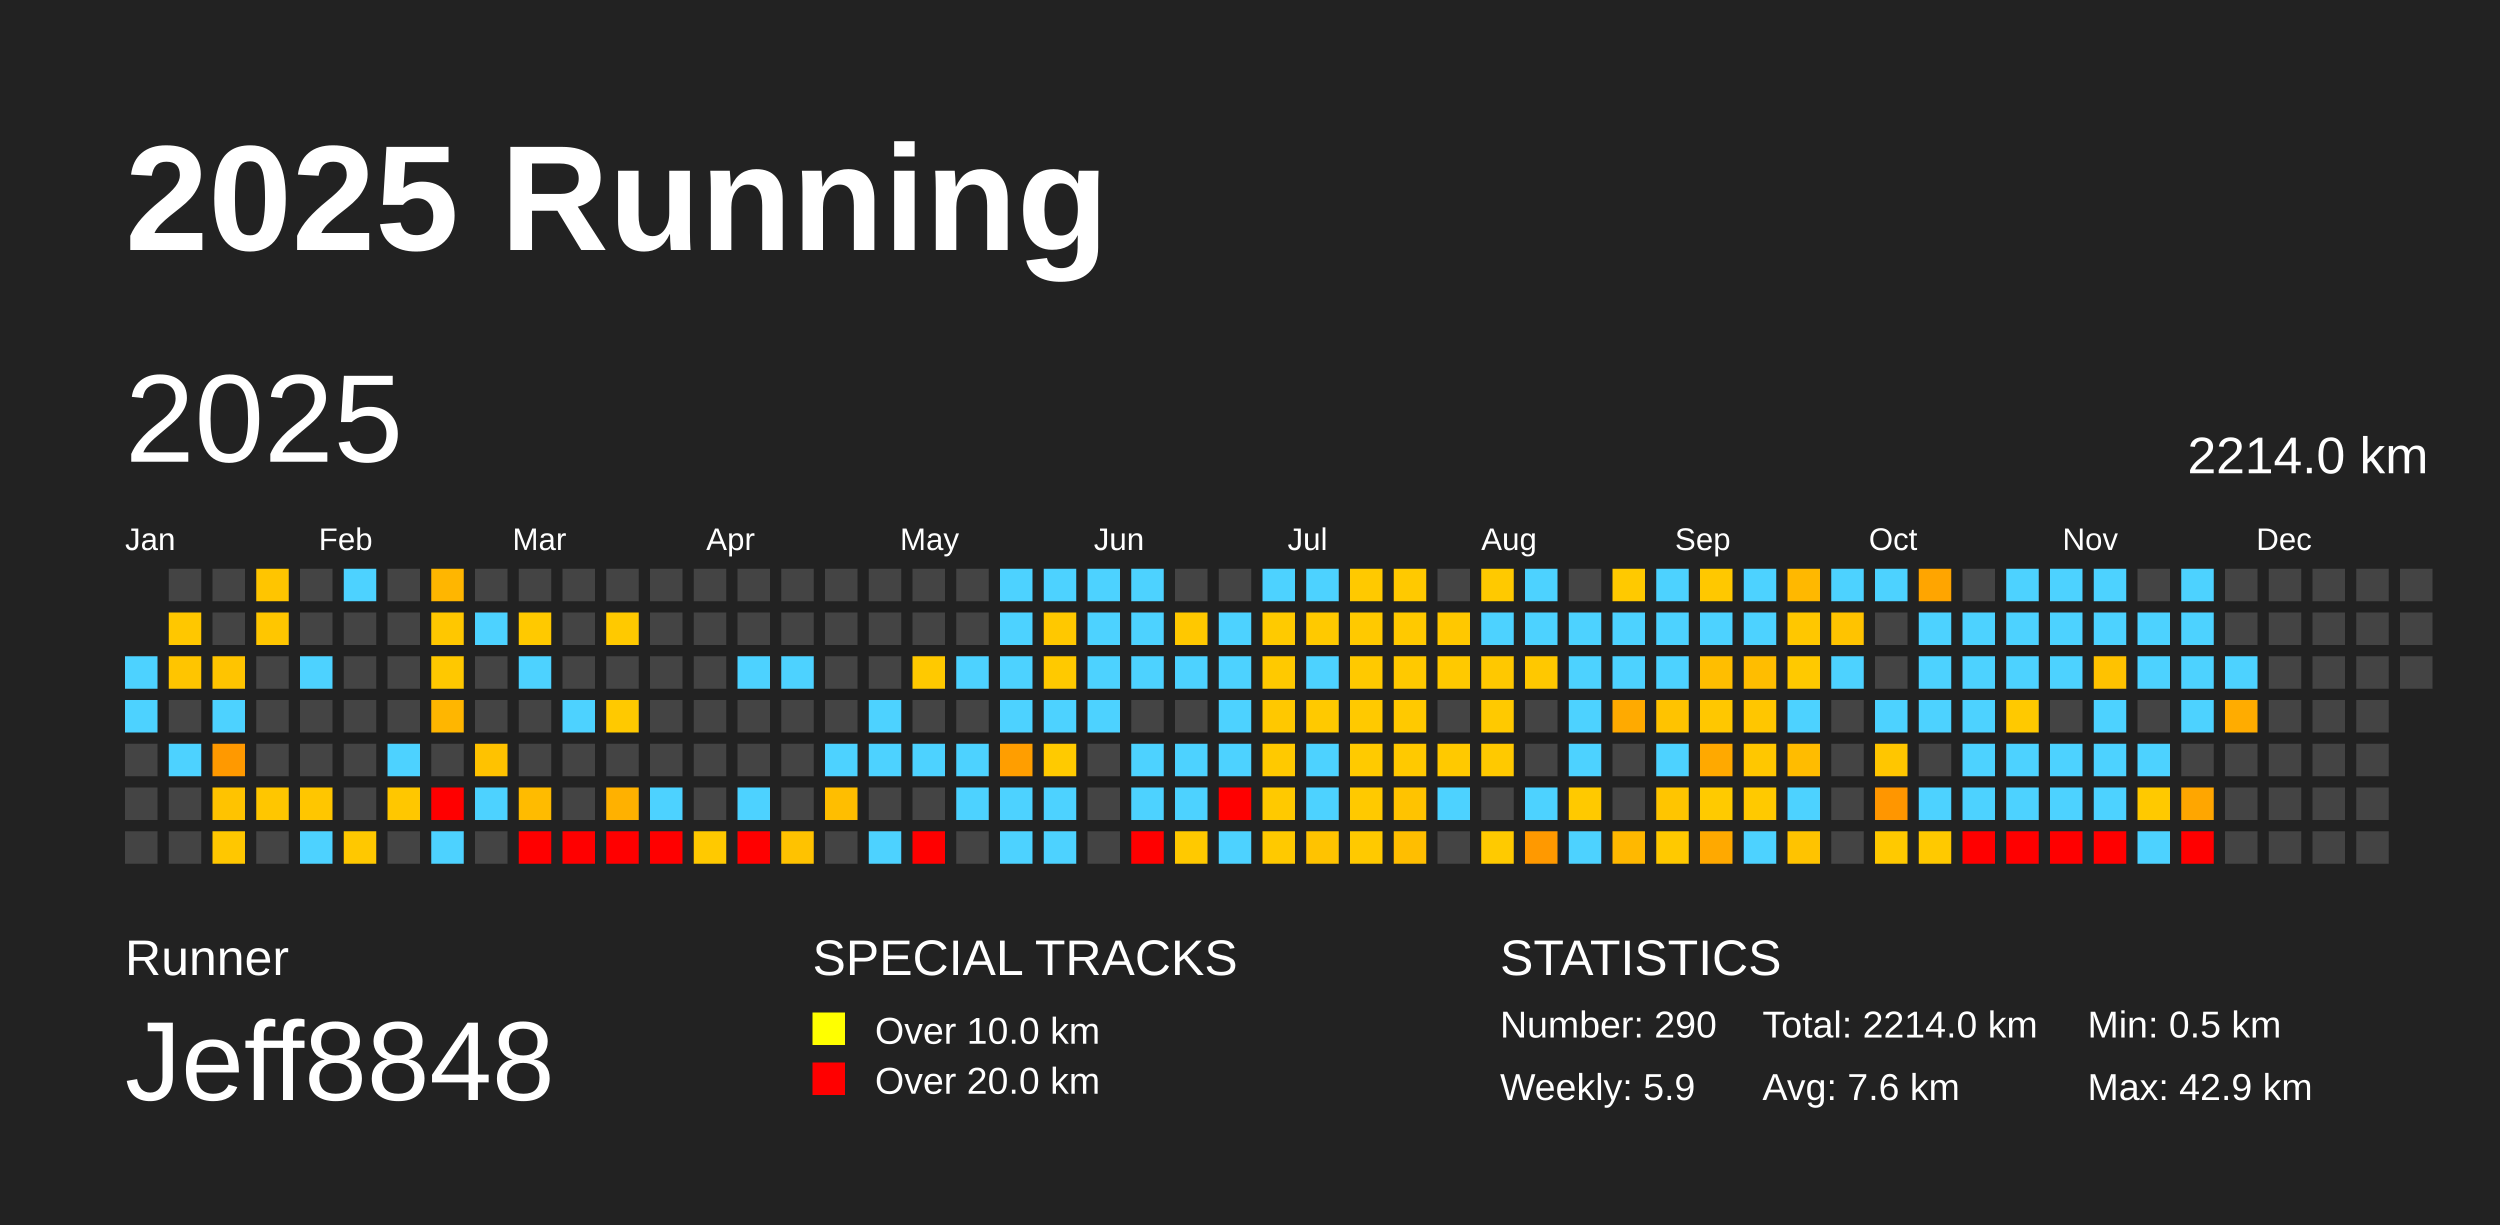
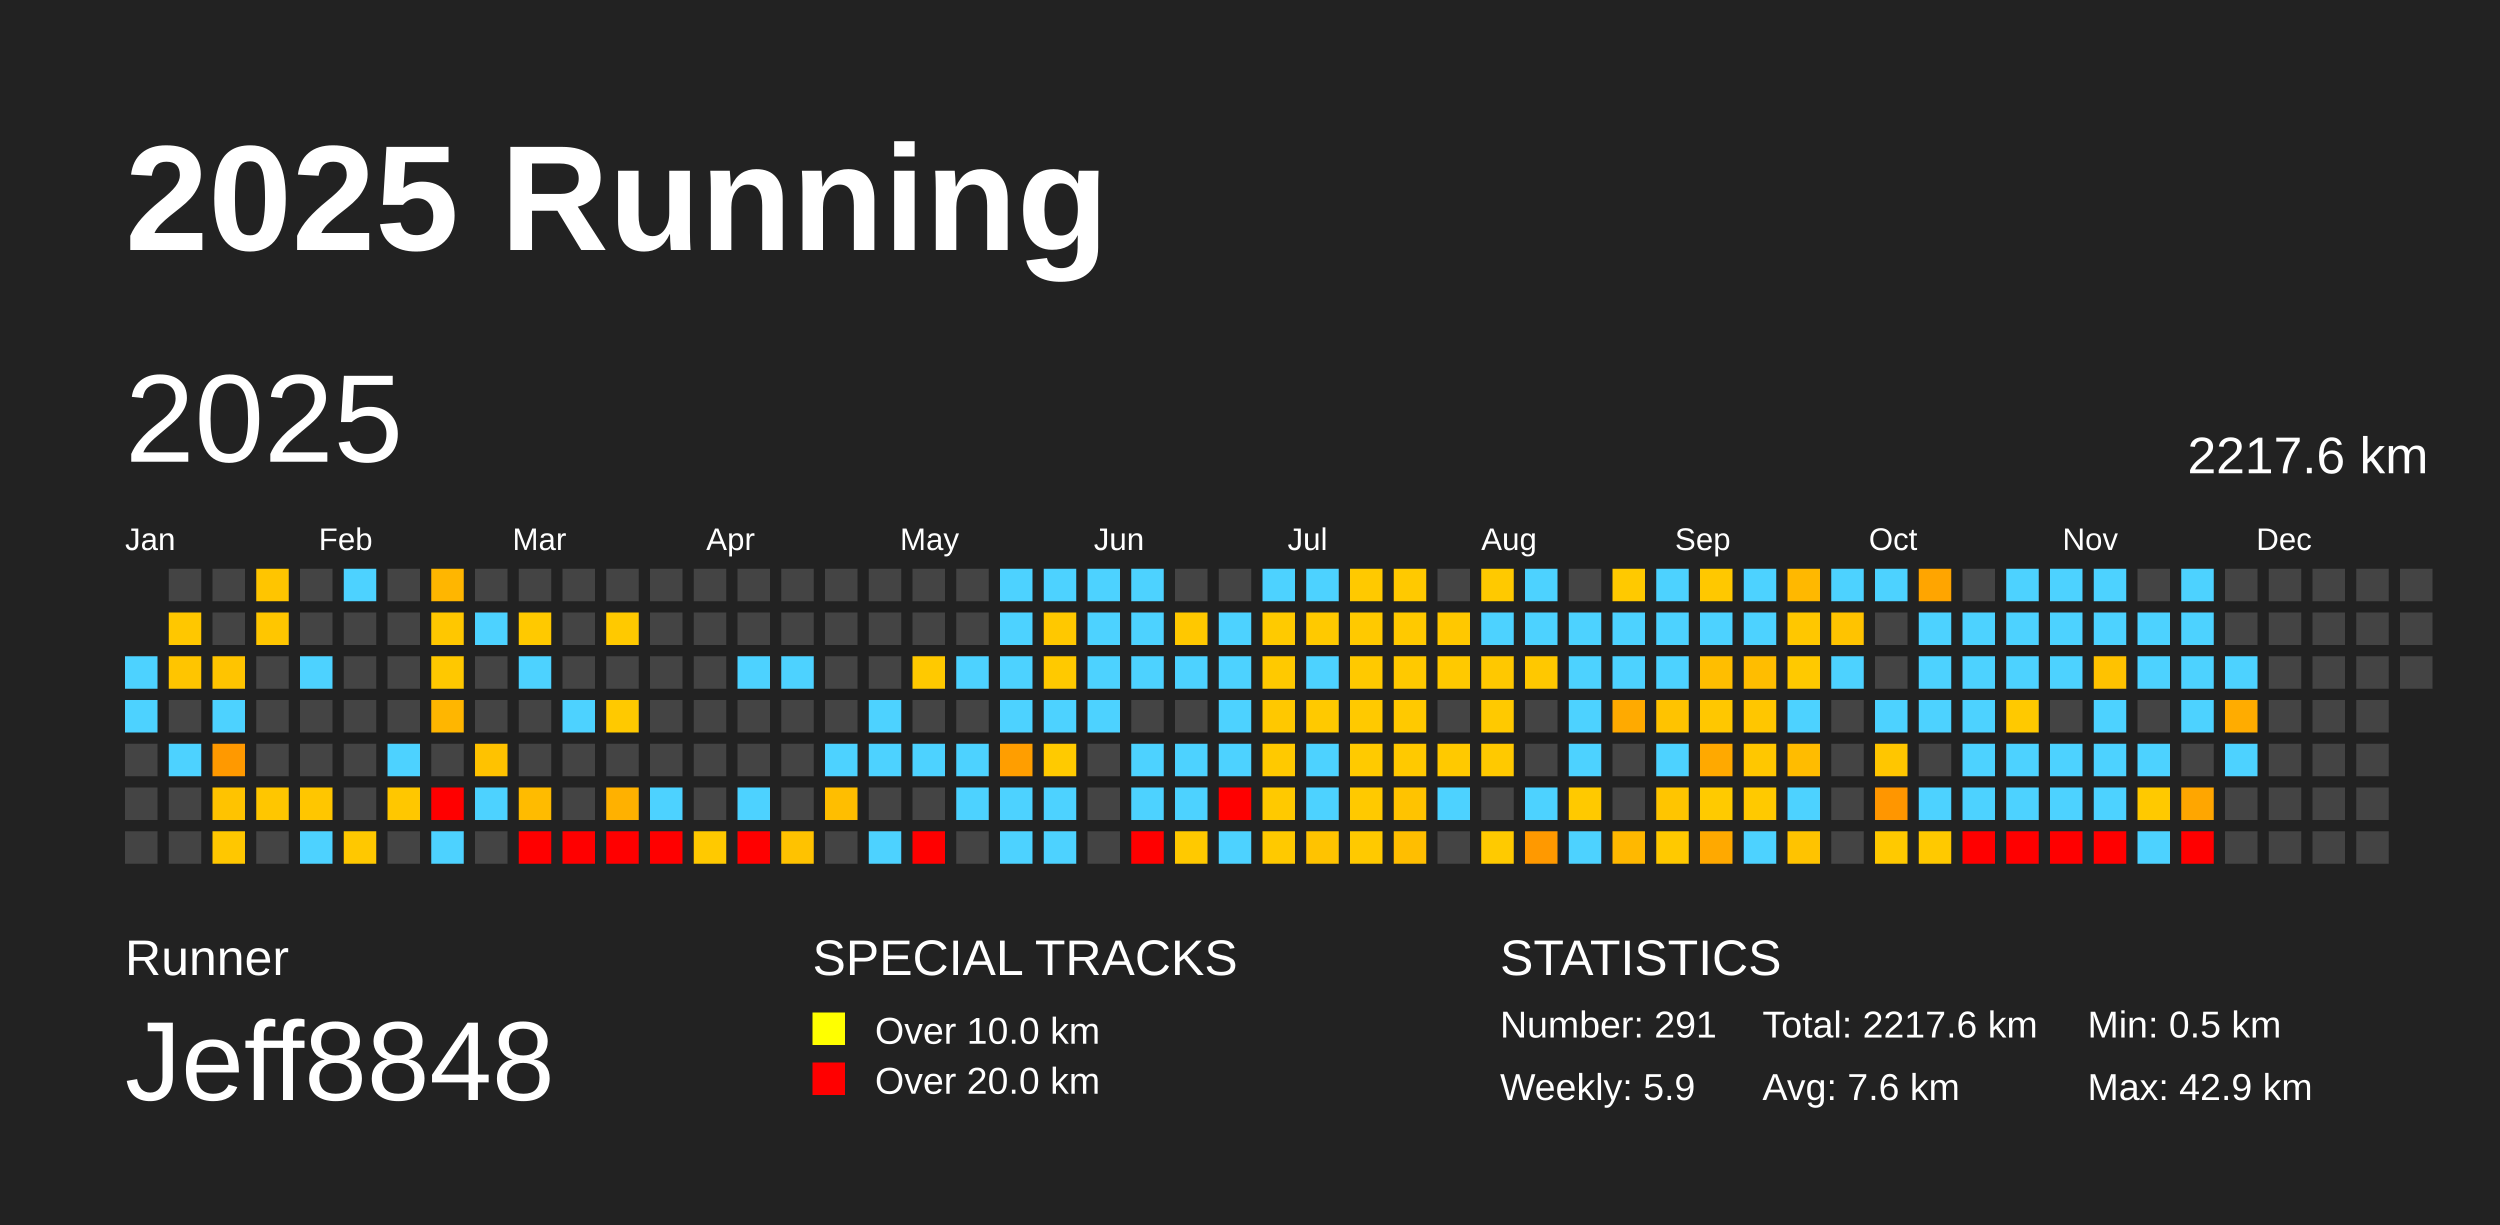
<svg xmlns="http://www.w3.org/2000/svg" baseProfile="full" height="98mm" version="1.1" viewBox="0,0,200,98" width="200mm">
  <defs />
  <rect fill="#222222" height="98" width="200" x="0" y="0" />
  <text fill="#FFFFFF" style="font-size:12px; font-family:Arial; font-weight:bold;" x="10" y="20">2025 Running</text>
  <text fill="#FFFFFF" style="font-size:4px; font-family:Arial" x="10" y="78">Runner</text>
  <text fill="#FFFFFF" style="font-size:9px; font-family:Arial" x="10" y="88">Jeff8848</text>
  <text fill="#FFFFFF" style="font-size:4px; font-family:Arial" x="65" y="78">SPECIAL TRACKS</text>
  <rect fill="yellow" height="2.6" width="2.6" x="65" y="81" />
  <text fill="#FFFFFF" style="font-size:3px; font-family:Arial" x="70" y="83.5">Over 10.0 km</text>
  <rect fill="red" height="2.6" width="2.6" x="65" y="85" />
  <text fill="#FFFFFF" style="font-size:3px; font-family:Arial" x="70" y="87.5">Over 20.0 km</text>
  <text fill="#FFFFFF" style="font-size:4px; font-family:Arial" x="120" y="78">STATISTICS</text>
-   <text fill="#FFFFFF" style="font-size:3px; font-family:Arial" x="120" y="83">Number: 290</text>
+   <text fill="#FFFFFF" style="font-size:3px; font-family:Arial" x="120" y="83">Number: 291</text>
  <text fill="#FFFFFF" style="font-size:3px; font-family:Arial" x="120" y="88">Weekly: 5.9</text>
-   <text fill="#FFFFFF" style="font-size:3px; font-family:Arial" x="141" y="83">Total: 2214.0 km</text>
+   <text fill="#FFFFFF" style="font-size:3px; font-family:Arial" x="141" y="83">Total: 2217.6 km</text>
  <text fill="#FFFFFF" style="font-size:3px; font-family:Arial" x="141" y="88">Avg: 7.6 km</text>
  <text fill="#FFFFFF" style="font-size:3px; font-family:Arial" x="167" y="83">Min: 0.5 km</text>
  <text fill="#FFFFFF" style="font-size:3px; font-family:Arial" x="167" y="88">Max: 42.9 km</text>
  <text dominant-baseline="hanging" fill="#FFFFFF" style="font-size:10.0px; font-family:Arial;" x="10" y="30">2025</text>
-   <text dominant-baseline="hanging" fill="#FFFFFF" style="font-size:4.125px; font-family:Arial;" x="175" y="35">2214.0 km</text>
+   <text dominant-baseline="hanging" fill="#FFFFFF" style="font-size:4.125px; font-family:Arial;" x="175" y="35">2217.6 km</text>
  <text fill="#FFFFFF" style="font-size:2.5px; font-family:Arial" x="10.0" y="44">Jan</text>
  <text fill="#FFFFFF" style="font-size:2.5px; font-family:Arial" x="25.5" y="44">Feb</text>
  <text fill="#FFFFFF" style="font-size:2.5px; font-family:Arial" x="41.0" y="44">Mar</text>
  <text fill="#FFFFFF" style="font-size:2.5px; font-family:Arial" x="56.5" y="44">Apr</text>
  <text fill="#FFFFFF" style="font-size:2.5px; font-family:Arial" x="72.0" y="44">May</text>
  <text fill="#FFFFFF" style="font-size:2.5px; font-family:Arial" x="87.5" y="44">Jun</text>
  <text fill="#FFFFFF" style="font-size:2.5px; font-family:Arial" x="103.0" y="44">Jul</text>
  <text fill="#FFFFFF" style="font-size:2.5px; font-family:Arial" x="118.5" y="44">Aug</text>
  <text fill="#FFFFFF" style="font-size:2.5px; font-family:Arial" x="134.0" y="44">Sep</text>
  <text fill="#FFFFFF" style="font-size:2.5px; font-family:Arial" x="149.5" y="44">Oct</text>
  <text fill="#FFFFFF" style="font-size:2.5px; font-family:Arial" x="165.0" y="44">Nov</text>
  <text fill="#FFFFFF" style="font-size:2.5px; font-family:Arial" x="180.5" y="44">Dec</text>
  <rect fill="#4dd2ff" height="2.6" width="2.6" x="10.0" y="52.5" />
  <rect fill="#4dd2ff" height="2.6" width="2.6" x="10.0" y="56.0" />
  <rect fill="#444444" height="2.6" width="2.6" x="10.0" y="59.5" />
  <rect fill="#444444" height="2.6" width="2.6" x="10.0" y="63.0" />
  <rect fill="#444444" height="2.6" width="2.6" x="10.0" y="66.5" />
  <rect fill="#444444" height="2.6" width="2.6" x="13.5" y="45.5" />
  <rect fill="#ffc700" height="2.6" width="2.6" x="13.5" y="49.0" />
  <rect fill="#ffc500" height="2.6" width="2.6" x="13.5" y="52.5" />
  <rect fill="#444444" height="2.6" width="2.6" x="13.5" y="56.0" />
  <rect fill="#4dd2ff" height="2.6" width="2.6" x="13.5" y="59.5" />
  <rect fill="#444444" height="2.6" width="2.6" x="13.5" y="63.0" />
  <rect fill="#444444" height="2.6" width="2.6" x="13.5" y="66.5" />
  <rect fill="#444444" height="2.6" width="2.6" x="17.0" y="45.5" />
  <rect fill="#444444" height="2.6" width="2.6" x="17.0" y="49.0" />
  <rect fill="#ffc400" height="2.6" width="2.6" x="17.0" y="52.5" />
  <rect fill="#4dd2ff" height="2.6" width="2.6" x="17.0" y="56.0" />
  <rect fill="#ff9900" height="2.6" width="2.6" x="17.0" y="59.5" />
  <rect fill="#ffc300" height="2.6" width="2.6" x="17.0" y="63.0" />
  <rect fill="#ffc700" height="2.6" width="2.6" x="17.0" y="66.5" />
  <rect fill="#ffc500" height="2.6" width="2.6" x="20.5" y="45.5" />
  <rect fill="#ffc600" height="2.6" width="2.6" x="20.5" y="49.0" />
  <rect fill="#444444" height="2.6" width="2.6" x="20.5" y="52.5" />
  <rect fill="#444444" height="2.6" width="2.6" x="20.5" y="56.0" />
  <rect fill="#444444" height="2.6" width="2.6" x="20.5" y="59.5" />
  <rect fill="#ffc600" height="2.6" width="2.6" x="20.5" y="63.0" />
  <rect fill="#444444" height="2.6" width="2.6" x="20.5" y="66.5" />
  <rect fill="#444444" height="2.6" width="2.6" x="24.0" y="45.5" />
  <rect fill="#444444" height="2.6" width="2.6" x="24.0" y="49.0" />
  <rect fill="#4dd2ff" height="2.6" width="2.6" x="24.0" y="52.5" />
  <rect fill="#444444" height="2.6" width="2.6" x="24.0" y="56.0" />
  <rect fill="#444444" height="2.6" width="2.6" x="24.0" y="59.5" />
  <rect fill="#ffc600" height="2.6" width="2.6" x="24.0" y="63.0" />
  <rect fill="#4dd2ff" height="2.6" width="2.6" x="24.0" y="66.5" />
  <rect fill="#4dd2ff" height="2.6" width="2.6" x="27.5" y="45.5" />
  <rect fill="#444444" height="2.6" width="2.6" x="27.5" y="49.0" />
  <rect fill="#444444" height="2.6" width="2.6" x="27.5" y="52.5" />
  <rect fill="#444444" height="2.6" width="2.6" x="27.5" y="56.0" />
  <rect fill="#444444" height="2.6" width="2.6" x="27.5" y="59.5" />
  <rect fill="#444444" height="2.6" width="2.6" x="27.5" y="63.0" />
  <rect fill="#ffc800" height="2.6" width="2.6" x="27.5" y="66.5" />
  <rect fill="#444444" height="2.6" width="2.6" x="31.0" y="45.5" />
  <rect fill="#444444" height="2.6" width="2.6" x="31.0" y="49.0" />
  <rect fill="#444444" height="2.6" width="2.6" x="31.0" y="52.5" />
  <rect fill="#444444" height="2.6" width="2.6" x="31.0" y="56.0" />
  <rect fill="#4dd2ff" height="2.6" width="2.6" x="31.0" y="59.5" />
  <rect fill="#ffc700" height="2.6" width="2.6" x="31.0" y="63.0" />
  <rect fill="#444444" height="2.6" width="2.6" x="31.0" y="66.5" />
  <rect fill="#ffb600" height="2.6" width="2.6" x="34.5" y="45.5" />
  <rect fill="#ffc700" height="2.6" width="2.6" x="34.5" y="49.0" />
  <rect fill="#ffc800" height="2.6" width="2.6" x="34.5" y="52.5" />
  <rect fill="#ffb600" height="2.6" width="2.6" x="34.5" y="56.0" />
  <rect fill="#444444" height="2.6" width="2.6" x="34.5" y="59.5" />
  <rect fill="red" height="2.6" width="2.6" x="34.5" y="63.0" />
  <rect fill="#4dd2ff" height="2.6" width="2.6" x="34.5" y="66.5" />
  <rect fill="#444444" height="2.6" width="2.6" x="38.0" y="45.5" />
  <rect fill="#4dd2ff" height="2.6" width="2.6" x="38.0" y="49.0" />
  <rect fill="#444444" height="2.6" width="2.6" x="38.0" y="52.5" />
  <rect fill="#444444" height="2.6" width="2.6" x="38.0" y="56.0" />
  <rect fill="#ffc200" height="2.6" width="2.6" x="38.0" y="59.5" />
  <rect fill="#4dd2ff" height="2.6" width="2.6" x="38.0" y="63.0" />
  <rect fill="#444444" height="2.6" width="2.6" x="38.0" y="66.5" />
  <rect fill="#444444" height="2.6" width="2.6" x="41.5" y="45.5" />
  <rect fill="#ffc900" height="2.6" width="2.6" x="41.5" y="49.0" />
  <rect fill="#4dd2ff" height="2.6" width="2.6" x="41.5" y="52.5" />
  <rect fill="#444444" height="2.6" width="2.6" x="41.5" y="56.0" />
  <rect fill="#444444" height="2.6" width="2.6" x="41.5" y="59.5" />
  <rect fill="#ffbb00" height="2.6" width="2.6" x="41.5" y="63.0" />
  <rect fill="red" height="2.6" width="2.6" x="41.5" y="66.5" />
  <rect fill="#444444" height="2.6" width="2.6" x="45.0" y="45.5" />
  <rect fill="#444444" height="2.6" width="2.6" x="45.0" y="49.0" />
  <rect fill="#444444" height="2.6" width="2.6" x="45.0" y="52.5" />
  <rect fill="#4dd2ff" height="2.6" width="2.6" x="45.0" y="56.0" />
  <rect fill="#444444" height="2.6" width="2.6" x="45.0" y="59.5" />
  <rect fill="#444444" height="2.6" width="2.6" x="45.0" y="63.0" />
  <rect fill="red" height="2.6" width="2.6" x="45.0" y="66.5" />
  <rect fill="#444444" height="2.6" width="2.6" x="48.5" y="45.5" />
  <rect fill="#ffc900" height="2.6" width="2.6" x="48.5" y="49.0" />
  <rect fill="#444444" height="2.6" width="2.6" x="48.5" y="52.5" />
  <rect fill="#ffc900" height="2.6" width="2.6" x="48.5" y="56.0" />
  <rect fill="#444444" height="2.6" width="2.6" x="48.5" y="59.5" />
  <rect fill="#ffb100" height="2.6" width="2.6" x="48.5" y="63.0" />
  <rect fill="red" height="2.6" width="2.6" x="48.5" y="66.5" />
  <rect fill="#444444" height="2.6" width="2.6" x="52.0" y="45.5" />
  <rect fill="#444444" height="2.6" width="2.6" x="52.0" y="49.0" />
  <rect fill="#444444" height="2.6" width="2.6" x="52.0" y="52.5" />
  <rect fill="#444444" height="2.6" width="2.6" x="52.0" y="56.0" />
  <rect fill="#444444" height="2.6" width="2.6" x="52.0" y="59.5" />
  <rect fill="#4dd2ff" height="2.6" width="2.6" x="52.0" y="63.0" />
  <rect fill="red" height="2.6" width="2.6" x="52.0" y="66.5" />
  <rect fill="#444444" height="2.6" width="2.6" x="55.5" y="45.5" />
  <rect fill="#444444" height="2.6" width="2.6" x="55.5" y="49.0" />
  <rect fill="#444444" height="2.6" width="2.6" x="55.5" y="52.5" />
  <rect fill="#444444" height="2.6" width="2.6" x="55.5" y="56.0" />
  <rect fill="#444444" height="2.6" width="2.6" x="55.5" y="59.5" />
  <rect fill="#444444" height="2.6" width="2.6" x="55.5" y="63.0" />
  <rect fill="#ffc900" height="2.6" width="2.6" x="55.5" y="66.5" />
  <rect fill="#444444" height="2.6" width="2.6" x="59.0" y="45.5" />
  <rect fill="#444444" height="2.6" width="2.6" x="59.0" y="49.0" />
  <rect fill="#4dd2ff" height="2.6" width="2.6" x="59.0" y="52.5" />
  <rect fill="#444444" height="2.6" width="2.6" x="59.0" y="56.0" />
  <rect fill="#444444" height="2.6" width="2.6" x="59.0" y="59.5" />
  <rect fill="#4dd2ff" height="2.6" width="2.6" x="59.0" y="63.0" />
  <rect fill="red" height="2.6" width="2.6" x="59.0" y="66.5" />
  <rect fill="#444444" height="2.6" width="2.6" x="62.5" y="45.5" />
  <rect fill="#444444" height="2.6" width="2.6" x="62.5" y="49.0" />
  <rect fill="#4dd2ff" height="2.6" width="2.6" x="62.5" y="52.5" />
  <rect fill="#444444" height="2.6" width="2.6" x="62.5" y="56.0" />
  <rect fill="#444444" height="2.6" width="2.6" x="62.5" y="59.5" />
  <rect fill="#444444" height="2.6" width="2.6" x="62.5" y="63.0" />
  <rect fill="#ffc200" height="2.6" width="2.6" x="62.5" y="66.5" />
  <rect fill="#444444" height="2.6" width="2.6" x="66.0" y="45.5" />
  <rect fill="#444444" height="2.6" width="2.6" x="66.0" y="49.0" />
  <rect fill="#444444" height="2.6" width="2.6" x="66.0" y="52.5" />
  <rect fill="#444444" height="2.6" width="2.6" x="66.0" y="56.0" />
  <rect fill="#4dd2ff" height="2.6" width="2.6" x="66.0" y="59.5" />
  <rect fill="#ffbe00" height="2.6" width="2.6" x="66.0" y="63.0" />
  <rect fill="#444444" height="2.6" width="2.6" x="66.0" y="66.5" />
  <rect fill="#444444" height="2.6" width="2.6" x="69.5" y="45.5" />
  <rect fill="#444444" height="2.6" width="2.6" x="69.5" y="49.0" />
  <rect fill="#444444" height="2.6" width="2.6" x="69.5" y="52.5" />
  <rect fill="#4dd2ff" height="2.6" width="2.6" x="69.5" y="56.0" />
  <rect fill="#4dd2ff" height="2.6" width="2.6" x="69.5" y="59.5" />
  <rect fill="#444444" height="2.6" width="2.6" x="69.5" y="63.0" />
  <rect fill="#4dd2ff" height="2.6" width="2.6" x="69.5" y="66.5" />
  <rect fill="#444444" height="2.6" width="2.6" x="73.0" y="45.5" />
  <rect fill="#444444" height="2.6" width="2.6" x="73.0" y="49.0" />
  <rect fill="#ffc900" height="2.6" width="2.6" x="73.0" y="52.5" />
  <rect fill="#444444" height="2.6" width="2.6" x="73.0" y="56.0" />
  <rect fill="#4dd2ff" height="2.6" width="2.6" x="73.0" y="59.5" />
  <rect fill="#444444" height="2.6" width="2.6" x="73.0" y="63.0" />
  <rect fill="red" height="2.6" width="2.6" x="73.0" y="66.5" />
  <rect fill="#444444" height="2.6" width="2.6" x="76.5" y="45.5" />
  <rect fill="#444444" height="2.6" width="2.6" x="76.5" y="49.0" />
  <rect fill="#4dd2ff" height="2.6" width="2.6" x="76.5" y="52.5" />
  <rect fill="#444444" height="2.6" width="2.6" x="76.5" y="56.0" />
  <rect fill="#4dd2ff" height="2.6" width="2.6" x="76.5" y="59.5" />
  <rect fill="#4dd2ff" height="2.6" width="2.6" x="76.5" y="63.0" />
  <rect fill="#444444" height="2.6" width="2.6" x="76.5" y="66.5" />
  <rect fill="#4dd2ff" height="2.6" width="2.6" x="80.0" y="45.5" />
  <rect fill="#4dd2ff" height="2.6" width="2.6" x="80.0" y="49.0" />
  <rect fill="#4dd2ff" height="2.6" width="2.6" x="80.0" y="52.5" />
  <rect fill="#4dd2ff" height="2.6" width="2.6" x="80.0" y="56.0" />
  <rect fill="#ff9e00" height="2.6" width="2.6" x="80.0" y="59.5" />
  <rect fill="#4dd2ff" height="2.6" width="2.6" x="80.0" y="63.0" />
  <rect fill="#4dd2ff" height="2.6" width="2.6" x="80.0" y="66.5" />
  <rect fill="#4dd2ff" height="2.6" width="2.6" x="83.5" y="45.5" />
  <rect fill="#ffc800" height="2.6" width="2.6" x="83.5" y="49.0" />
  <rect fill="#ffc900" height="2.6" width="2.6" x="83.5" y="52.5" />
  <rect fill="#4dd2ff" height="2.6" width="2.6" x="83.5" y="56.0" />
  <rect fill="#ffca00" height="2.6" width="2.6" x="83.5" y="59.5" />
  <rect fill="#4dd2ff" height="2.6" width="2.6" x="83.5" y="63.0" />
  <rect fill="#4dd2ff" height="2.6" width="2.6" x="83.5" y="66.5" />
  <rect fill="#4dd2ff" height="2.6" width="2.6" x="87.0" y="45.5" />
  <rect fill="#4dd2ff" height="2.6" width="2.6" x="87.0" y="49.0" />
  <rect fill="#4dd2ff" height="2.6" width="2.6" x="87.0" y="52.5" />
  <rect fill="#4dd2ff" height="2.6" width="2.6" x="87.0" y="56.0" />
  <rect fill="#444444" height="2.6" width="2.6" x="87.0" y="59.5" />
  <rect fill="#444444" height="2.6" width="2.6" x="87.0" y="63.0" />
  <rect fill="#444444" height="2.6" width="2.6" x="87.0" y="66.5" />
  <rect fill="#4dd2ff" height="2.6" width="2.6" x="90.5" y="45.5" />
  <rect fill="#4dd2ff" height="2.6" width="2.6" x="90.5" y="49.0" />
  <rect fill="#4dd2ff" height="2.6" width="2.6" x="90.5" y="52.5" />
  <rect fill="#444444" height="2.6" width="2.6" x="90.5" y="56.0" />
  <rect fill="#4dd2ff" height="2.6" width="2.6" x="90.5" y="59.5" />
  <rect fill="#4dd2ff" height="2.6" width="2.6" x="90.5" y="63.0" />
  <rect fill="red" height="2.6" width="2.6" x="90.5" y="66.5" />
  <rect fill="#444444" height="2.6" width="2.6" x="94.0" y="45.5" />
  <rect fill="#ffc800" height="2.6" width="2.6" x="94.0" y="49.0" />
  <rect fill="#4dd2ff" height="2.6" width="2.6" x="94.0" y="52.5" />
  <rect fill="#444444" height="2.6" width="2.6" x="94.0" y="56.0" />
  <rect fill="#4dd2ff" height="2.6" width="2.6" x="94.0" y="59.5" />
  <rect fill="#4dd2ff" height="2.6" width="2.6" x="94.0" y="63.0" />
  <rect fill="#ffc900" height="2.6" width="2.6" x="94.0" y="66.5" />
  <rect fill="#444444" height="2.6" width="2.6" x="97.5" y="45.5" />
  <rect fill="#4dd2ff" height="2.6" width="2.6" x="97.5" y="49.0" />
  <rect fill="#4dd2ff" height="2.6" width="2.6" x="97.5" y="52.5" />
  <rect fill="#4dd2ff" height="2.6" width="2.6" x="97.5" y="56.0" />
  <rect fill="#4dd2ff" height="2.6" width="2.6" x="97.5" y="59.5" />
  <rect fill="red" height="2.6" width="2.6" x="97.5" y="63.0" />
  <rect fill="#4dd2ff" height="2.6" width="2.6" x="97.5" y="66.5" />
  <rect fill="#4dd2ff" height="2.6" width="2.6" x="101.0" y="45.5" />
  <rect fill="#ffca00" height="2.6" width="2.6" x="101.0" y="49.0" />
  <rect fill="#ffc900" height="2.6" width="2.6" x="101.0" y="52.5" />
  <rect fill="#ffc800" height="2.6" width="2.6" x="101.0" y="56.0" />
  <rect fill="#ffc900" height="2.6" width="2.6" x="101.0" y="59.5" />
  <rect fill="#ffc900" height="2.6" width="2.6" x="101.0" y="63.0" />
  <rect fill="#ffc900" height="2.6" width="2.6" x="101.0" y="66.5" />
  <rect fill="#4dd2ff" height="2.6" width="2.6" x="104.5" y="45.5" />
  <rect fill="#ffc900" height="2.6" width="2.6" x="104.5" y="49.0" />
  <rect fill="#4dd2ff" height="2.6" width="2.6" x="104.5" y="52.5" />
  <rect fill="#ffc900" height="2.6" width="2.6" x="104.5" y="56.0" />
  <rect fill="#4dd2ff" height="2.6" width="2.6" x="104.5" y="59.5" />
  <rect fill="#4dd2ff" height="2.6" width="2.6" x="104.5" y="63.0" />
  <rect fill="#ffc300" height="2.6" width="2.6" x="104.5" y="66.5" />
  <rect fill="#ffc900" height="2.6" width="2.6" x="108.0" y="45.5" />
  <rect fill="#ffc900" height="2.6" width="2.6" x="108.0" y="49.0" />
  <rect fill="#ffc900" height="2.6" width="2.6" x="108.0" y="52.5" />
  <rect fill="#ffc900" height="2.6" width="2.6" x="108.0" y="56.0" />
  <rect fill="#ffca00" height="2.6" width="2.6" x="108.0" y="59.5" />
  <rect fill="#ffc900" height="2.6" width="2.6" x="108.0" y="63.0" />
  <rect fill="#ffc900" height="2.6" width="2.6" x="108.0" y="66.5" />
  <rect fill="#ffc900" height="2.6" width="2.6" x="111.5" y="45.5" />
  <rect fill="#ffc900" height="2.6" width="2.6" x="111.5" y="49.0" />
  <rect fill="#ffc900" height="2.6" width="2.6" x="111.5" y="52.5" />
  <rect fill="#ffc900" height="2.6" width="2.6" x="111.5" y="56.0" />
  <rect fill="#ffc900" height="2.6" width="2.6" x="111.5" y="59.5" />
  <rect fill="#ffc300" height="2.6" width="2.6" x="111.5" y="63.0" />
  <rect fill="#ffbe00" height="2.6" width="2.6" x="111.5" y="66.5" />
  <rect fill="#444444" height="2.6" width="2.6" x="115.0" y="45.5" />
  <rect fill="#ffc800" height="2.6" width="2.6" x="115.0" y="49.0" />
  <rect fill="#ffc900" height="2.6" width="2.6" x="115.0" y="52.5" />
  <rect fill="#444444" height="2.6" width="2.6" x="115.0" y="56.0" />
  <rect fill="#ffc900" height="2.6" width="2.6" x="115.0" y="59.5" />
  <rect fill="#4dd2ff" height="2.6" width="2.6" x="115.0" y="63.0" />
  <rect fill="#444444" height="2.6" width="2.6" x="115.0" y="66.5" />
  <rect fill="#ffc900" height="2.6" width="2.6" x="118.5" y="45.5" />
  <rect fill="#4dd2ff" height="2.6" width="2.6" x="118.5" y="49.0" />
  <rect fill="#ffc800" height="2.6" width="2.6" x="118.5" y="52.5" />
  <rect fill="#ffc900" height="2.6" width="2.6" x="118.5" y="56.0" />
  <rect fill="#ffc900" height="2.6" width="2.6" x="118.5" y="59.5" />
  <rect fill="#444444" height="2.6" width="2.6" x="118.5" y="63.0" />
  <rect fill="#ffca00" height="2.6" width="2.6" x="118.5" y="66.5" />
  <rect fill="#4dd2ff" height="2.6" width="2.6" x="122.0" y="45.5" />
  <rect fill="#4dd2ff" height="2.6" width="2.6" x="122.0" y="49.0" />
  <rect fill="#ffc800" height="2.6" width="2.6" x="122.0" y="52.5" />
  <rect fill="#444444" height="2.6" width="2.6" x="122.0" y="56.0" />
  <rect fill="#444444" height="2.6" width="2.6" x="122.0" y="59.5" />
  <rect fill="#4dd2ff" height="2.6" width="2.6" x="122.0" y="63.0" />
  <rect fill="#ff9900" height="2.6" width="2.6" x="122.0" y="66.5" />
  <rect fill="#444444" height="2.6" width="2.6" x="125.5" y="45.5" />
  <rect fill="#4dd2ff" height="2.6" width="2.6" x="125.5" y="49.0" />
  <rect fill="#4dd2ff" height="2.6" width="2.6" x="125.5" y="52.5" />
  <rect fill="#4dd2ff" height="2.6" width="2.6" x="125.5" y="56.0" />
  <rect fill="#4dd2ff" height="2.6" width="2.6" x="125.5" y="59.5" />
  <rect fill="#ffc900" height="2.6" width="2.6" x="125.5" y="63.0" />
  <rect fill="#4dd2ff" height="2.6" width="2.6" x="125.5" y="66.5" />
  <rect fill="#ffc900" height="2.6" width="2.6" x="129.0" y="45.5" />
  <rect fill="#4dd2ff" height="2.6" width="2.6" x="129.0" y="49.0" />
  <rect fill="#4dd2ff" height="2.6" width="2.6" x="129.0" y="52.5" />
  <rect fill="#ffaa00" height="2.6" width="2.6" x="129.0" y="56.0" />
  <rect fill="#444444" height="2.6" width="2.6" x="129.0" y="59.5" />
  <rect fill="#444444" height="2.6" width="2.6" x="129.0" y="63.0" />
  <rect fill="#ffb800" height="2.6" width="2.6" x="129.0" y="66.5" />
  <rect fill="#4dd2ff" height="2.6" width="2.6" x="132.5" y="45.5" />
  <rect fill="#4dd2ff" height="2.6" width="2.6" x="132.5" y="49.0" />
  <rect fill="#4dd2ff" height="2.6" width="2.6" x="132.5" y="52.5" />
  <rect fill="#ffc300" height="2.6" width="2.6" x="132.5" y="56.0" />
  <rect fill="#4dd2ff" height="2.6" width="2.6" x="132.5" y="59.5" />
  <rect fill="#ffc500" height="2.6" width="2.6" x="132.5" y="63.0" />
  <rect fill="#ffc900" height="2.6" width="2.6" x="132.5" y="66.5" />
  <rect fill="#ffc800" height="2.6" width="2.6" x="136.0" y="45.5" />
  <rect fill="#4dd2ff" height="2.6" width="2.6" x="136.0" y="49.0" />
  <rect fill="#ffbe00" height="2.6" width="2.6" x="136.0" y="52.5" />
  <rect fill="#ffc700" height="2.6" width="2.6" x="136.0" y="56.0" />
  <rect fill="#ffa900" height="2.6" width="2.6" x="136.0" y="59.5" />
  <rect fill="#ffca00" height="2.6" width="2.6" x="136.0" y="63.0" />
  <rect fill="#ffa900" height="2.6" width="2.6" x="136.0" y="66.5" />
  <rect fill="#4dd2ff" height="2.6" width="2.6" x="139.5" y="45.5" />
  <rect fill="#4dd2ff" height="2.6" width="2.6" x="139.5" y="49.0" />
  <rect fill="#ffbd00" height="2.6" width="2.6" x="139.5" y="52.5" />
  <rect fill="#ffc600" height="2.6" width="2.6" x="139.5" y="56.0" />
  <rect fill="#ffc700" height="2.6" width="2.6" x="139.5" y="59.5" />
  <rect fill="#ffc900" height="2.6" width="2.6" x="139.5" y="63.0" />
  <rect fill="#4dd2ff" height="2.6" width="2.6" x="139.5" y="66.5" />
  <rect fill="#ffb800" height="2.6" width="2.6" x="143.0" y="45.5" />
  <rect fill="#ffc700" height="2.6" width="2.6" x="143.0" y="49.0" />
  <rect fill="#ffc900" height="2.6" width="2.6" x="143.0" y="52.5" />
  <rect fill="#4dd2ff" height="2.6" width="2.6" x="143.0" y="56.0" />
  <rect fill="#ffbc00" height="2.6" width="2.6" x="143.0" y="59.5" />
  <rect fill="#4dd2ff" height="2.6" width="2.6" x="143.0" y="63.0" />
  <rect fill="#ffc300" height="2.6" width="2.6" x="143.0" y="66.5" />
  <rect fill="#4dd2ff" height="2.6" width="2.6" x="146.5" y="45.5" />
  <rect fill="#ffc300" height="2.6" width="2.6" x="146.5" y="49.0" />
  <rect fill="#4dd2ff" height="2.6" width="2.6" x="146.5" y="52.5" />
  <rect fill="#444444" height="2.6" width="2.6" x="146.5" y="56.0" />
  <rect fill="#444444" height="2.6" width="2.6" x="146.5" y="59.5" />
  <rect fill="#444444" height="2.6" width="2.6" x="146.5" y="63.0" />
  <rect fill="#444444" height="2.6" width="2.6" x="146.5" y="66.5" />
  <rect fill="#4dd2ff" height="2.6" width="2.6" x="150.0" y="45.5" />
  <rect fill="#444444" height="2.6" width="2.6" x="150.0" y="49.0" />
  <rect fill="#444444" height="2.6" width="2.6" x="150.0" y="52.5" />
  <rect fill="#4dd2ff" height="2.6" width="2.6" x="150.0" y="56.0" />
  <rect fill="#ffc600" height="2.6" width="2.6" x="150.0" y="59.5" />
  <rect fill="#ff9600" height="2.6" width="2.6" x="150.0" y="63.0" />
  <rect fill="#ffc900" height="2.6" width="2.6" x="150.0" y="66.5" />
  <rect fill="#ffa500" height="2.6" width="2.6" x="153.5" y="45.5" />
  <rect fill="#4dd2ff" height="2.6" width="2.6" x="153.5" y="49.0" />
  <rect fill="#4dd2ff" height="2.6" width="2.6" x="153.5" y="52.5" />
  <rect fill="#4dd2ff" height="2.6" width="2.6" x="153.5" y="56.0" />
  <rect fill="#444444" height="2.6" width="2.6" x="153.5" y="59.5" />
  <rect fill="#4dd2ff" height="2.6" width="2.6" x="153.5" y="63.0" />
  <rect fill="#ffc900" height="2.6" width="2.6" x="153.5" y="66.5" />
  <rect fill="#444444" height="2.6" width="2.6" x="157.0" y="45.5" />
  <rect fill="#4dd2ff" height="2.6" width="2.6" x="157.0" y="49.0" />
  <rect fill="#4dd2ff" height="2.6" width="2.6" x="157.0" y="52.5" />
  <rect fill="#4dd2ff" height="2.6" width="2.6" x="157.0" y="56.0" />
  <rect fill="#4dd2ff" height="2.6" width="2.6" x="157.0" y="59.5" />
  <rect fill="#4dd2ff" height="2.6" width="2.6" x="157.0" y="63.0" />
  <rect fill="red" height="2.6" width="2.6" x="157.0" y="66.5" />
  <rect fill="#4dd2ff" height="2.6" width="2.6" x="160.5" y="45.5" />
  <rect fill="#4dd2ff" height="2.6" width="2.6" x="160.5" y="49.0" />
  <rect fill="#4dd2ff" height="2.6" width="2.6" x="160.5" y="52.5" />
  <rect fill="#ffc900" height="2.6" width="2.6" x="160.5" y="56.0" />
  <rect fill="#4dd2ff" height="2.6" width="2.6" x="160.5" y="59.5" />
  <rect fill="#4dd2ff" height="2.6" width="2.6" x="160.5" y="63.0" />
  <rect fill="red" height="2.6" width="2.6" x="160.5" y="66.5" />
  <rect fill="#4dd2ff" height="2.6" width="2.6" x="164.0" y="45.5" />
  <rect fill="#4dd2ff" height="2.6" width="2.6" x="164.0" y="49.0" />
  <rect fill="#4dd2ff" height="2.6" width="2.6" x="164.0" y="52.5" />
  <rect fill="#444444" height="2.6" width="2.6" x="164.0" y="56.0" />
  <rect fill="#4dd2ff" height="2.6" width="2.6" x="164.0" y="59.5" />
  <rect fill="#4dd2ff" height="2.6" width="2.6" x="164.0" y="63.0" />
  <rect fill="red" height="2.6" width="2.6" x="164.0" y="66.5" />
  <rect fill="#4dd2ff" height="2.6" width="2.6" x="167.5" y="45.5" />
  <rect fill="#4dd2ff" height="2.6" width="2.6" x="167.5" y="49.0" />
  <rect fill="#ffc200" height="2.6" width="2.6" x="167.5" y="52.5" />
  <rect fill="#4dd2ff" height="2.6" width="2.6" x="167.5" y="56.0" />
  <rect fill="#4dd2ff" height="2.6" width="2.6" x="167.5" y="59.5" />
  <rect fill="#4dd2ff" height="2.6" width="2.6" x="167.5" y="63.0" />
  <rect fill="red" height="2.6" width="2.6" x="167.5" y="66.5" />
  <rect fill="#444444" height="2.6" width="2.6" x="171.0" y="45.5" />
  <rect fill="#4dd2ff" height="2.6" width="2.6" x="171.0" y="49.0" />
  <rect fill="#4dd2ff" height="2.6" width="2.6" x="171.0" y="52.5" />
  <rect fill="#444444" height="2.6" width="2.6" x="171.0" y="56.0" />
  <rect fill="#4dd2ff" height="2.6" width="2.6" x="171.0" y="59.5" />
  <rect fill="#ffc900" height="2.6" width="2.6" x="171.0" y="63.0" />
  <rect fill="#4dd2ff" height="2.6" width="2.6" x="171.0" y="66.5" />
  <rect fill="#4dd2ff" height="2.6" width="2.6" x="174.5" y="45.5" />
  <rect fill="#4dd2ff" height="2.6" width="2.6" x="174.5" y="49.0" />
  <rect fill="#4dd2ff" height="2.6" width="2.6" x="174.5" y="52.5" />
  <rect fill="#4dd2ff" height="2.6" width="2.6" x="174.5" y="56.0" />
  <rect fill="#444444" height="2.6" width="2.6" x="174.5" y="59.5" />
  <rect fill="#ffa600" height="2.6" width="2.6" x="174.5" y="63.0" />
  <rect fill="red" height="2.6" width="2.6" x="174.5" y="66.5" />
  <rect fill="#444444" height="2.6" width="2.6" x="178.0" y="45.5" />
  <rect fill="#444444" height="2.6" width="2.6" x="178.0" y="49.0" />
  <rect fill="#4dd2ff" height="2.6" width="2.6" x="178.0" y="52.5" />
  <rect fill="#ffac00" height="2.6" width="2.6" x="178.0" y="56.0" />
-   <rect fill="#444444" height="2.6" width="2.6" x="178.0" y="59.5" />
+   <rect fill="#4dd2ff" height="2.6" width="2.6" x="178.0" y="59.5" />
  <rect fill="#444444" height="2.6" width="2.6" x="178.0" y="63.0" />
  <rect fill="#444444" height="2.6" width="2.6" x="178.0" y="66.5" />
  <rect fill="#444444" height="2.6" width="2.6" x="181.5" y="45.5" />
  <rect fill="#444444" height="2.6" width="2.6" x="181.5" y="49.0" />
  <rect fill="#444444" height="2.6" width="2.6" x="181.5" y="52.5" />
  <rect fill="#444444" height="2.6" width="2.6" x="181.5" y="56.0" />
  <rect fill="#444444" height="2.6" width="2.6" x="181.5" y="59.5" />
  <rect fill="#444444" height="2.6" width="2.6" x="181.5" y="63.0" />
  <rect fill="#444444" height="2.6" width="2.6" x="181.5" y="66.5" />
  <rect fill="#444444" height="2.6" width="2.6" x="185.0" y="45.5" />
  <rect fill="#444444" height="2.6" width="2.6" x="185.0" y="49.0" />
  <rect fill="#444444" height="2.6" width="2.6" x="185.0" y="52.5" />
  <rect fill="#444444" height="2.6" width="2.6" x="185.0" y="56.0" />
  <rect fill="#444444" height="2.6" width="2.6" x="185.0" y="59.5" />
  <rect fill="#444444" height="2.6" width="2.6" x="185.0" y="63.0" />
  <rect fill="#444444" height="2.6" width="2.6" x="185.0" y="66.5" />
  <rect fill="#444444" height="2.6" width="2.6" x="188.5" y="45.5" />
  <rect fill="#444444" height="2.6" width="2.6" x="188.5" y="49.0" />
  <rect fill="#444444" height="2.6" width="2.6" x="188.5" y="52.5" />
  <rect fill="#444444" height="2.6" width="2.6" x="188.5" y="56.0" />
  <rect fill="#444444" height="2.6" width="2.6" x="188.5" y="59.5" />
  <rect fill="#444444" height="2.6" width="2.6" x="188.5" y="63.0" />
  <rect fill="#444444" height="2.6" width="2.6" x="188.5" y="66.5" />
  <rect fill="#444444" height="2.6" width="2.6" x="192.0" y="45.5" />
  <rect fill="#444444" height="2.6" width="2.6" x="192.0" y="49.0" />
  <rect fill="#444444" height="2.6" width="2.6" x="192.0" y="52.5" />
</svg>
